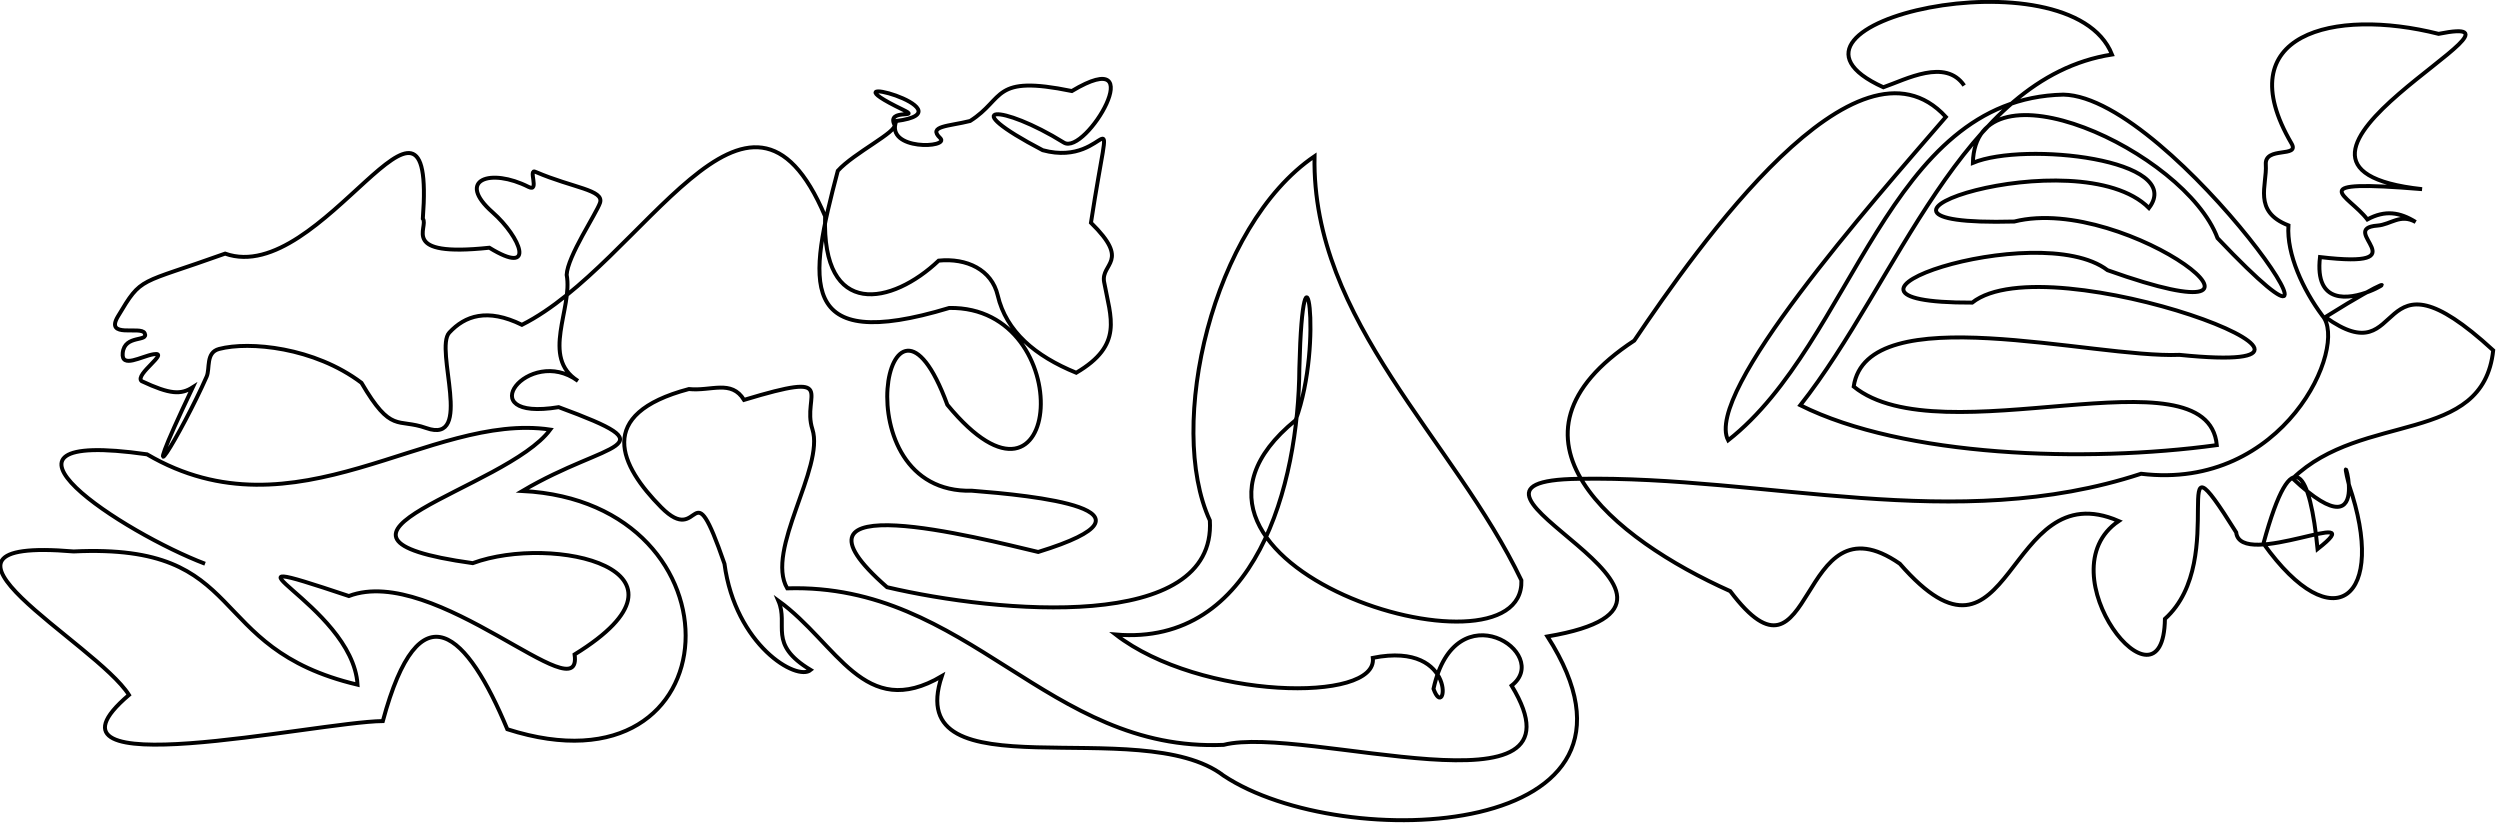
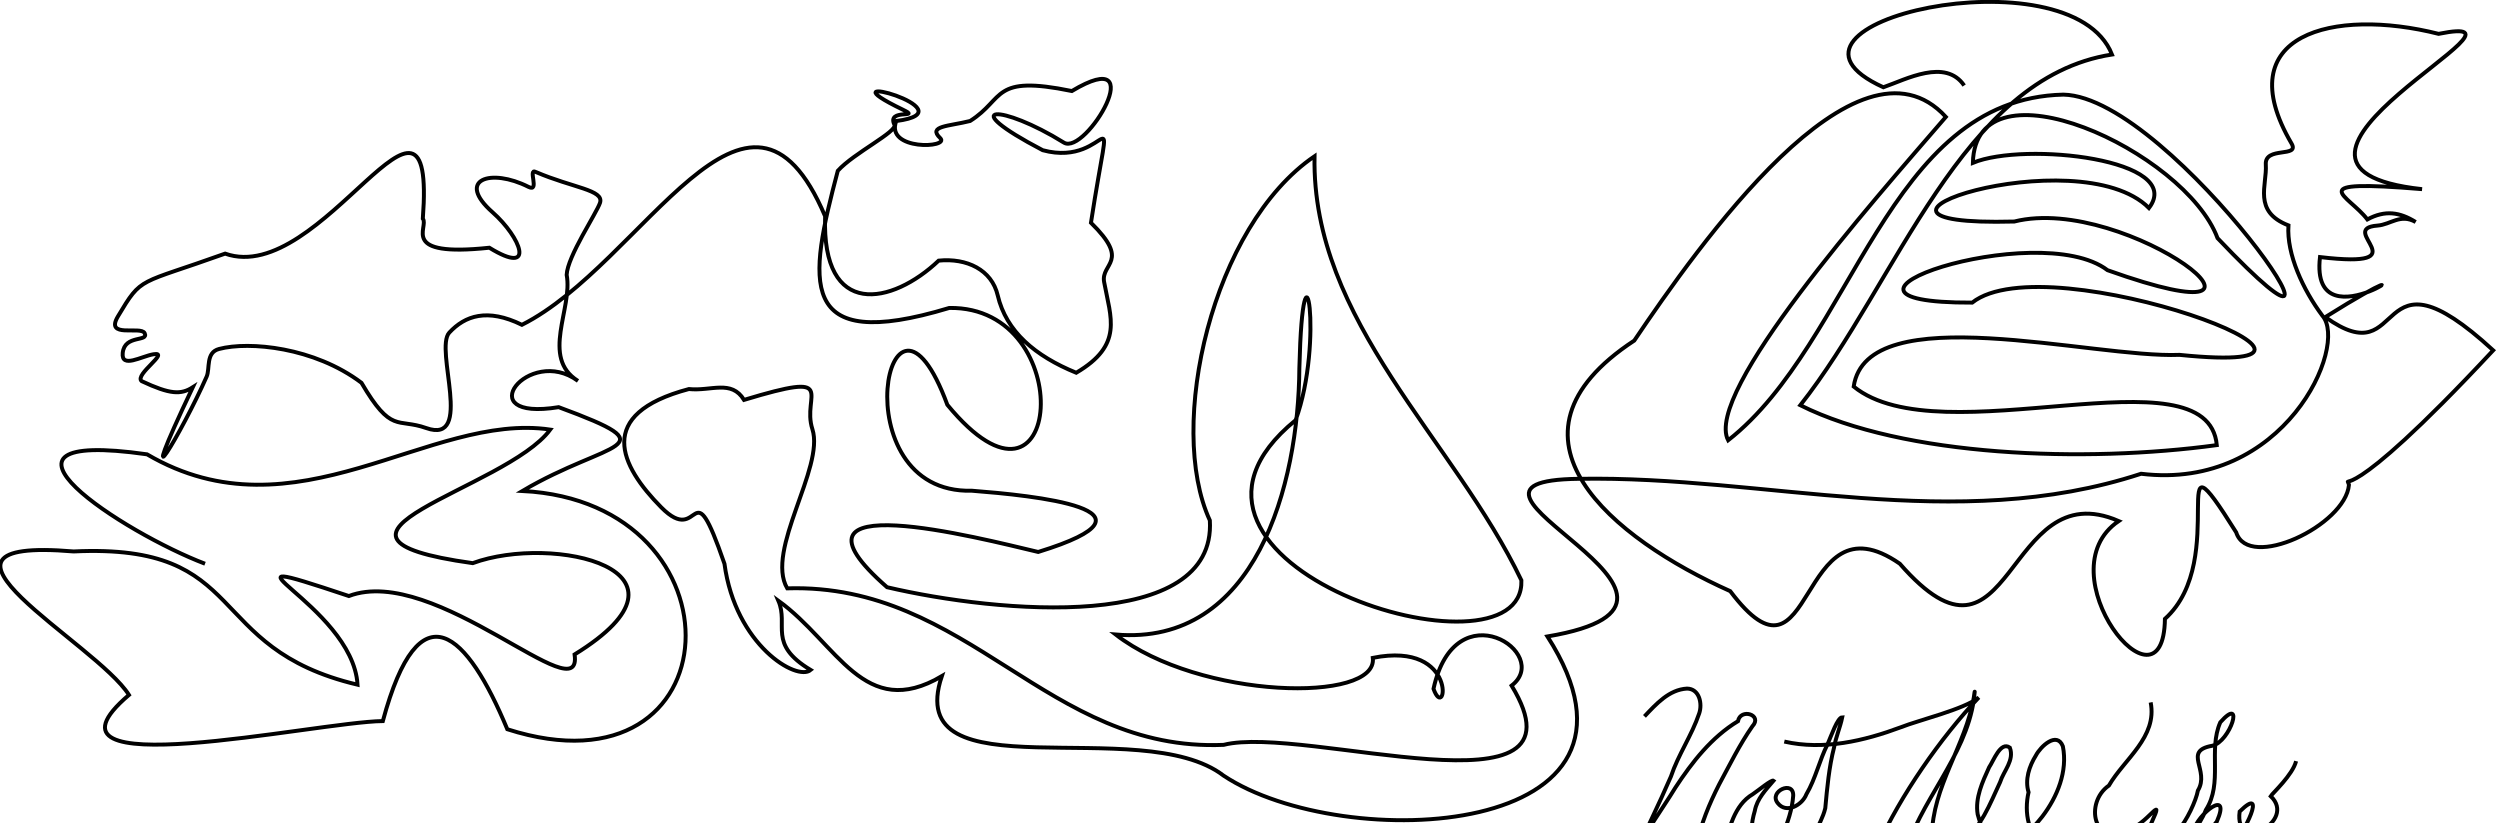
<svg xmlns="http://www.w3.org/2000/svg" width="632.09" height="208" id="svg5294" version="1.1">
  <defs id="defs5296" />
-   <path style="fill:none;stroke:#000000;stroke-width:1px;stroke-linecap:butt;stroke-linejoin:miter;stroke-opacity:1" d="m 51.841,142.533 c -20.236,-7.68 -61.795,-34.36 -14.666,-27.662 37.624,22.047 71.371,-10.773 101.95,-6.254 -11.191,15.196 -68.503,26.966 -19.607,33.768 20.273,-7.456 60.487,1.68 25.758,23.087 2.213,15.216 -35.301,-23.023 -57.071,-14.775 -39.529,-13.195 0.998,1.95 2.193,22.419 -39.322,-9.315 -26.788,-35.824 -71.784,-33.689 -45.283,-3.804 5.663,23.081 13.995,36.274 -27.685,23.579 47.326,6.796 64.184,6.611 9.315,-34.53 21.406,-22.121 31.472,2.065 57.861,18.49 61.005,-57.339 3.817,-60.243 21.834,-12.902 37.964,-10.566 9.173,-21.189 -22.942,3.735 -7.551,-15.817 4.865,-6.642 -9.512,-5.948 -1.238,-18.319 -2.847,-26.813 0.186,-4.646 7.581,-15.62 8.432,-18.214 1.076,-3.277 -6.816,-3.745 -16.199,-7.775 -2.202,-1.185 1.079,5.249 -1.878,3.753 -9.561,-4.835 -18.484,-1.875 -9.089,6.421 7.128,6.294 11.114,16.292 -0.816,8.96 -22.996,2.456 -15.173,-5.223 -16.817,-7.349 3.409,-45.313 -25.558,17.484 -49.992,8.84 -22.109,7.945 -20.95,5.583 -27.076,15.834 -3.428,5.736 5.789,2.359 6.729,4.27 1.134,2.306 -5.062,0.276 -5.539,5.001 -0.407,4.025 4.726,0.84 7.783,0.337 4.358,-0.717 -4.907,5.152 -3.005,6.793 7.274,3.414 9.941,3.465 12.935,1.552 -15.944,33.576 -2.598,11.157 3.505,-2.694 0.899,-2.04 -0.291,-6.086 3.148,-6.99 7.611,-2 24.067,-0.45 35.998,8.558 7.608,12.982 9.015,8.839 16.374,11.441 12.173,4.303 1.974,-19.987 5.833,-24.136 3.962,-4.261 9.568,-6.264 18.365,-1.967 30.688,-15.412 57.131,-73.57 76.656,-27.444 -0.904,26.081 16.936,22.405 28.71,11.214 7.1,-0.705 13.416,2.302 14.929,8.789 2.13,9.135 9.473,15.331 19.85,19.564 12.001,-7.06 8.711,-13.832 7.051,-22.955 -0.876,-4.811 6.826,-5.037 -3.326,-14.977 5.685,-36.831 5.48,-13.559 -12.196,-18.336 -22.5,-11.768 -10.511,-11.782 5.339,-1.929 5.532,3.439 22.535,-25.303 2.026,-13.035 -20.39,-4.188 -16.781,1.932 -25.723,7.573 -5.417,1.363 -10.793,1.227 -7.565,4.317 2.642,2.529 -13.992,3.271 -11.113,-4.306 19.803,-2.576 -20.666,-13.647 1.742,-2.837 4.734,2.284 -4.227,-0.424 -2.205,3.757 0.847,1.751 -10.262,7.159 -14.316,11.666 -7.375,27.943 -10.78,46.448 28.187,34.676 33.079,-0.51 28.718,59.966 -0.487,24.486 -14.982,-40.765 -27.418,22.64 6.211,21.724 15.118,1.181 51.519,4.755 16.762,15.485 -14.661,-3.456 -68.238,-17.339 -38.219,8.911 28.007,6.567 83.297,11.632 81.617,-16.887 -11.016,-23.856 0.604,-74.491 26.467,-92.075 -0.796,41.774 35.366,71.728 52.302,107.224 0.939,27.544 -101.593,-4.182 -57.08,-40.497 7.287,-19.867 1.874,-51.182 0.941,-13.136 -0.185,29.437 -10.979,70.367 -46.45,67.334 21.258,16.454 66.403,17.402 65.026,5.897 21.934,-4.383 18.531,16.748 15.341,7.831 5.503,-25.294 30.201,-8.886 19.746,-0.81 21.17,34.824 -52.455,9.79 -72.804,14.977 -44.571,1.889 -64.427,-40.937 -110.348,-39.572 -5.609,-9.658 9.501,-30.527 6.371,-40.229 -2.806,-8.7 7.249,-14.844 -17.285,-7.417 -3.215,-5.219 -8.302,-2.152 -13.954,-2.743 -23.884,6.345 -17.355,19.422 -6.994,29.896 10.361,10.474 7.305,-10.905 15.998,14.278 2.765,20.596 18.295,29.785 21.795,26.857 -11.007,-6.626 -5.464,-11.231 -8.169,-17.517 14.967,10.827 21.665,30.657 41.327,19.079 -10.206,30.505 50.351,9.079 71.247,25.156 30.224,20.078 114.804,16.175 81.881,-35.192 53.517,-9.048 -36.067,-39.318 7.873,-39.86 47.514,-0.853 95.121,14.167 142.215,-1.279 36.197,4.402 52.538,-32.378 45.825,-39.984 -4.848,-6.5 -9.051,-15.527 -8.566,-22.811 -9.08,-3.529 -5.368,-10.17 -5.723,-15.384 -0.322,-4.715 8.664,-1.631 6.501,-5.328 -16.178,-27.657 10.613,-34.412 37.184,-27.717 30.908,-6.226 -56.281,33.617 -4.172,39.266 -30.978,-2.556 -18.606,1.366 -13.834,7.658 4.508,-2.454 8.23,-1.833 12.212,0.65 -3.892,-2.179 -6.295,0.65 -9.649,0.901 -10.64,0.795 11.476,11.035 -14.542,7.964 -2.823,24.375 35.577,-6.253 1.352,15.17 21.156,15.221 11.244,-20.281 42.444,8.405 -2.561,24.088 -33.058,15.363 -50.699,32.408 22.741,21.402 10.413,-13.443 14.23,1.609 9.855,28.724 -3.871,39.693 -21.626,14.828 7.452,-27.336 11.872,-17.245 13.689,1.398 14.771,-11.568 -19.551,5.471 -20.578,-4.216 -18.673,-29.825 -1.115,6.681 -18.015,21.878 -0.38,26.361 -30.9,-11.72 -11.684,-24.74 -29.051,-12.584 -26.56,43.773 -55.352,10.785 -26.303,-18.202 -21.194,35.726 -42.871,6.942 -29.609,-13.248 -61.449,-38.922 -24.266,-63.354 16.034,-23.772 56.314,-81.072 78.788,-56.551 -18.98,21.966 -61.257,69.744 -55.054,81.766 31.726,-24.849 40.179,-86.429 84.772,-87.402 27.717,0.538 84.266,83.938 38.972,36.292 -8.175,-22.014 -61.194,-46.248 -61.866,-19.042 13.091,-5.457 53.881,-0.865 44.524,11.42 -17.955,-18.012 -87.392,4.833 -34.057,3.417 28.529,-7.146 78.323,31.833 23.585,12.305 -17.736,-13.488 -82.152,8.351 -34.223,8.198 19.293,-15.293 110.274,19.1 52.421,13.208 -21.967,0.9 -79.024,-14.736 -82.384,8.012 22.046,17.925 89.503,-10.017 91.811,14.808 -33.319,4.545 -79.155,2.976 -105.308,-10.082 24.514,-31.086 40.827,-82.81 78.811,-88.677 -10.496,-26.53 -93.423,-7.88 -57.81,8.281 5.776,-2.012 15.699,-7.394 20.429,-0.441" id="path3155" />
+   <path style="fill:none;stroke:#000000;stroke-width:1px;stroke-linecap:butt;stroke-linejoin:miter;stroke-opacity:1" d="m 51.841,142.533 c -20.236,-7.68 -61.795,-34.36 -14.666,-27.662 37.624,22.047 71.371,-10.773 101.95,-6.254 -11.191,15.196 -68.503,26.966 -19.607,33.768 20.273,-7.456 60.487,1.68 25.758,23.087 2.213,15.216 -35.301,-23.023 -57.071,-14.775 -39.529,-13.195 0.998,1.95 2.193,22.419 -39.322,-9.315 -26.788,-35.824 -71.784,-33.689 -45.283,-3.804 5.663,23.081 13.995,36.274 -27.685,23.579 47.326,6.796 64.184,6.611 9.315,-34.53 21.406,-22.121 31.472,2.065 57.861,18.49 61.005,-57.339 3.817,-60.243 21.834,-12.902 37.964,-10.566 9.173,-21.189 -22.942,3.735 -7.551,-15.817 4.865,-6.642 -9.512,-5.948 -1.238,-18.319 -2.847,-26.813 0.186,-4.646 7.581,-15.62 8.432,-18.214 1.076,-3.277 -6.816,-3.745 -16.199,-7.775 -2.202,-1.185 1.079,5.249 -1.878,3.753 -9.561,-4.835 -18.484,-1.875 -9.089,6.421 7.128,6.294 11.114,16.292 -0.816,8.96 -22.996,2.456 -15.173,-5.223 -16.817,-7.349 3.409,-45.313 -25.558,17.484 -49.992,8.84 -22.109,7.945 -20.95,5.583 -27.076,15.834 -3.428,5.736 5.789,2.359 6.729,4.27 1.134,2.306 -5.062,0.276 -5.539,5.001 -0.407,4.025 4.726,0.84 7.783,0.337 4.358,-0.717 -4.907,5.152 -3.005,6.793 7.274,3.414 9.941,3.465 12.935,1.552 -15.944,33.576 -2.598,11.157 3.505,-2.694 0.899,-2.04 -0.291,-6.086 3.148,-6.99 7.611,-2 24.067,-0.45 35.998,8.558 7.608,12.982 9.015,8.839 16.374,11.441 12.173,4.303 1.974,-19.987 5.833,-24.136 3.962,-4.261 9.568,-6.264 18.365,-1.967 30.688,-15.412 57.131,-73.57 76.656,-27.444 -0.904,26.081 16.936,22.405 28.71,11.214 7.1,-0.705 13.416,2.302 14.929,8.789 2.13,9.135 9.473,15.331 19.85,19.564 12.001,-7.06 8.711,-13.832 7.051,-22.955 -0.876,-4.811 6.826,-5.037 -3.326,-14.977 5.685,-36.831 5.48,-13.559 -12.196,-18.336 -22.5,-11.768 -10.511,-11.782 5.339,-1.929 5.532,3.439 22.535,-25.303 2.026,-13.035 -20.39,-4.188 -16.781,1.932 -25.723,7.573 -5.417,1.363 -10.793,1.227 -7.565,4.317 2.642,2.529 -13.992,3.271 -11.113,-4.306 19.803,-2.576 -20.666,-13.647 1.742,-2.837 4.734,2.284 -4.227,-0.424 -2.205,3.757 0.847,1.751 -10.262,7.159 -14.316,11.666 -7.375,27.943 -10.78,46.448 28.187,34.676 33.079,-0.51 28.718,59.966 -0.487,24.486 -14.982,-40.765 -27.418,22.64 6.211,21.724 15.118,1.181 51.519,4.755 16.762,15.485 -14.661,-3.456 -68.238,-17.339 -38.219,8.911 28.007,6.567 83.297,11.632 81.617,-16.887 -11.016,-23.856 0.604,-74.491 26.467,-92.075 -0.796,41.774 35.366,71.728 52.302,107.224 0.939,27.544 -101.593,-4.182 -57.08,-40.497 7.287,-19.867 1.874,-51.182 0.941,-13.136 -0.185,29.437 -10.979,70.367 -46.45,67.334 21.258,16.454 66.403,17.402 65.026,5.897 21.934,-4.383 18.531,16.748 15.341,7.831 5.503,-25.294 30.201,-8.886 19.746,-0.81 21.17,34.824 -52.455,9.79 -72.804,14.977 -44.571,1.889 -64.427,-40.937 -110.348,-39.572 -5.609,-9.658 9.501,-30.527 6.371,-40.229 -2.806,-8.7 7.249,-14.844 -17.285,-7.417 -3.215,-5.219 -8.302,-2.152 -13.954,-2.743 -23.884,6.345 -17.355,19.422 -6.994,29.896 10.361,10.474 7.305,-10.905 15.998,14.278 2.765,20.596 18.295,29.785 21.795,26.857 -11.007,-6.626 -5.464,-11.231 -8.169,-17.517 14.967,10.827 21.665,30.657 41.327,19.079 -10.206,30.505 50.351,9.079 71.247,25.156 30.224,20.078 114.804,16.175 81.881,-35.192 53.517,-9.048 -36.067,-39.318 7.873,-39.86 47.514,-0.853 95.121,14.167 142.215,-1.279 36.197,4.402 52.538,-32.378 45.825,-39.984 -4.848,-6.5 -9.051,-15.527 -8.566,-22.811 -9.08,-3.529 -5.368,-10.17 -5.723,-15.384 -0.322,-4.715 8.664,-1.631 6.501,-5.328 -16.178,-27.657 10.613,-34.412 37.184,-27.717 30.908,-6.226 -56.281,33.617 -4.172,39.266 -30.978,-2.556 -18.606,1.366 -13.834,7.658 4.508,-2.454 8.23,-1.833 12.212,0.65 -3.892,-2.179 -6.295,0.65 -9.649,0.901 -10.64,0.795 11.476,11.035 -14.542,7.964 -2.823,24.375 35.577,-6.253 1.352,15.17 21.156,15.221 11.244,-20.281 42.444,8.405 -39.073,41.889 -37.299,30.644 -36.469,34.017 -0.909,10.273 -25.407,21.844 -28.515,12.01 -18.673,-29.825 -1.115,6.681 -18.015,21.878 -0.38,26.361 -30.9,-11.72 -11.684,-24.74 -29.051,-12.584 -26.56,43.773 -55.352,10.785 -26.303,-18.202 -21.194,35.726 -42.871,6.942 -29.609,-13.248 -61.449,-38.922 -24.266,-63.354 16.034,-23.772 56.314,-81.072 78.788,-56.551 -18.98,21.966 -61.257,69.744 -55.054,81.766 31.726,-24.849 40.179,-86.429 84.772,-87.402 27.717,0.538 84.266,83.938 38.972,36.292 -8.175,-22.014 -61.194,-46.248 -61.866,-19.042 13.091,-5.457 53.881,-0.865 44.524,11.42 -17.955,-18.012 -87.392,4.833 -34.057,3.417 28.529,-7.146 78.323,31.833 23.585,12.305 -17.736,-13.488 -82.152,8.351 -34.223,8.198 19.293,-15.293 110.274,19.1 52.421,13.208 -21.967,0.9 -79.024,-14.736 -82.384,8.012 22.046,17.925 89.503,-10.017 91.811,14.808 -33.319,4.545 -79.155,2.976 -105.308,-10.082 24.514,-31.086 40.827,-82.81 78.811,-88.677 -10.496,-26.53 -93.423,-7.88 -57.81,8.281 5.776,-2.012 15.699,-7.394 20.429,-0.441" id="path3155" />
+   <text xml:space="preserve" style="font-size:40px;font-style:normal;font-weight:normal;line-height:125%;letter-spacing:0px;word-spacing:0px;fill:#b3b3b3;fill-opacity:1;stroke:none;font-family:Sans" x="323.148" y="-4.839" id="text2982">
+     <tspan id="tspan2984" x="323.148" y="-4.839" style="font-style:normal;font-variant:normal;font-weight:normal;font-stretch:normal;font-family:Savoye LET;-inkscape-font-specification:Savoye LET;fill:#b3b3b3">...Not all who travel are lost...</tspan>
+   </text>
+   <path style="fill:none;stroke:#000000;stroke-width:1px;stroke-linecap:butt;stroke-linejoin:miter;stroke-opacity:1" d="m 415.779,181.13 c 2.932,-3.095 6.197,-6.774 10.756,-7.032 3.152,0.03 3.932,3.857 3.073,6.304 -1.863,5.539 -5.292,10.39 -7.142,15.936 -3.026,7.024 -6.471,13.856 -9.547,20.857 2.684,-6.499 7.053,-12.084 10.679,-18.058 4.23,-6.447 9.136,-12.746 15.822,-16.798 0.647,-3.373 6.351,-1.609 3.635,1.305 -3.227,4.627 -5.717,9.725 -8.394,14.681 -2.492,4.911 -4.644,10.053 -5.716,15.476 -1.582,1.992 -2.58,6.98 0.799,7.474 3.1,-0.755 4.573,-4.186 5.767,-6.844 1.858,-4.841 2.815,-10.796 7.679,-13.651 1.47,-0.988 4.771,-3.756 5.221,-3.391 -1.95,2.292 -4.172,4.554 -4.737,7.637 -0.877,2.996 -1.461,6.752 0.734,9.318 2.542,1.732 5.102,-1.181 6.288,-3.251 1.293,-3.148 2.451,-6.473 2.688,-9.898 0.177,-4.049 -6.302,-1.079 -3.902,1.866 2.173,2.793 6.189,0.477 7.233,-2.233 2.348,-3.989 3.291,-8.602 5.383,-12.716 0.899,-2.047 2.501,-6.753 3.687,-6.757 -0.528,2.569 -1.621,5.001 -2.065,7.605 -1.285,5.036 -1.749,10.23 -2.224,15.379 -1.075,4.592 -5.053,8.648 -3.908,13.624 1.459,3.735 6.297,4.367 9.741,3.375" id="path2988" />
+   <path style="fill:none;stroke:#000000;stroke-width:1px;stroke-linecap:butt;stroke-linejoin:miter;stroke-opacity:1" d="m 451.134,187.494 c 9.902,2.261 20.183,-0.153 29.506,-3.632 4.435,-1.773 15.931,-4.506 19.675,-7.519 -9.681,10.182 -19.915,24.992 -25.514,37.458 -1.53,2.78 -1.76,7.246 1.338,9.018 3.318,0.919 4.624,-3.41 5.189,-5.906 3.808,-14.316 15.649,-25.252 17.758,-40.168 0.227,-1.772 0.307,-2.934 -0.042,-0.369 -2.071,12.113 -10.482,22.506 -10.593,35.041 -0.395,3.559 5.105,2.823 7.219,1.514 5.258,-3.435 7.445,-9.718 10.017,-15.149 0.917,-2.908 3.662,-5.531 2.476,-8.754 -2.353,-1.701 -4.094,3.301 -5.241,4.969 -1.677,3.688 -3.585,7.744 -2.897,11.891 0.868,3.068 2.072,7.16 5.77,7.646 4.584,0.092 7.966,-3.829 10.597,-7.112 3.782,-4.986 6.424,-11.402 5.176,-17.724 -1.514,-3.89 -5.653,0.054 -6.821,2.305 -1.69,2.717 -2.821,6.126 -1.852,9.299 -1.161,5.026 -0.219,11.366 4.754,14.032 2.973,1.667 6.539,1.86 9.854,1.443" id="path2996" />
+   <path style="fill:none;stroke:#000000;stroke-width:1px;stroke-linecap:butt;stroke-linejoin:miter;stroke-opacity:1" d="m 543.765,177.594 c 1.716,8.769 -6.662,14.315 -10.561,21.019 -6.249,4.311 -3.825,15.767 4.684,11.173 4.511,-0.72 9.851,-9.947 6.026,-1.63 2.848,11.379 10.824,-3.097 11.797,-8.28 3.096,-5.135 -3.937,-9.99 3.593,-11.315 4.658,-1.005 8.287,-12.936 2.07,-5.941 -3.115,7.055 0.734,15.334 -3.658,22.17 -1.311,3.66 -8.376,13.387 -3.187,5.408 1.094,-4.507 9.697,-11.051 5.968,-2.478 -4.228,4.831 -1.548,13.968 3.723,5.835 3.238,-2.472 9.169,-15.379 2.041,-8.361 -1.428,10.782 14.572,2.477 7.854,-3.897 0.445,-0.714 5.562,-5.394 6.42,-8.854" id="path3006" />
</svg>
